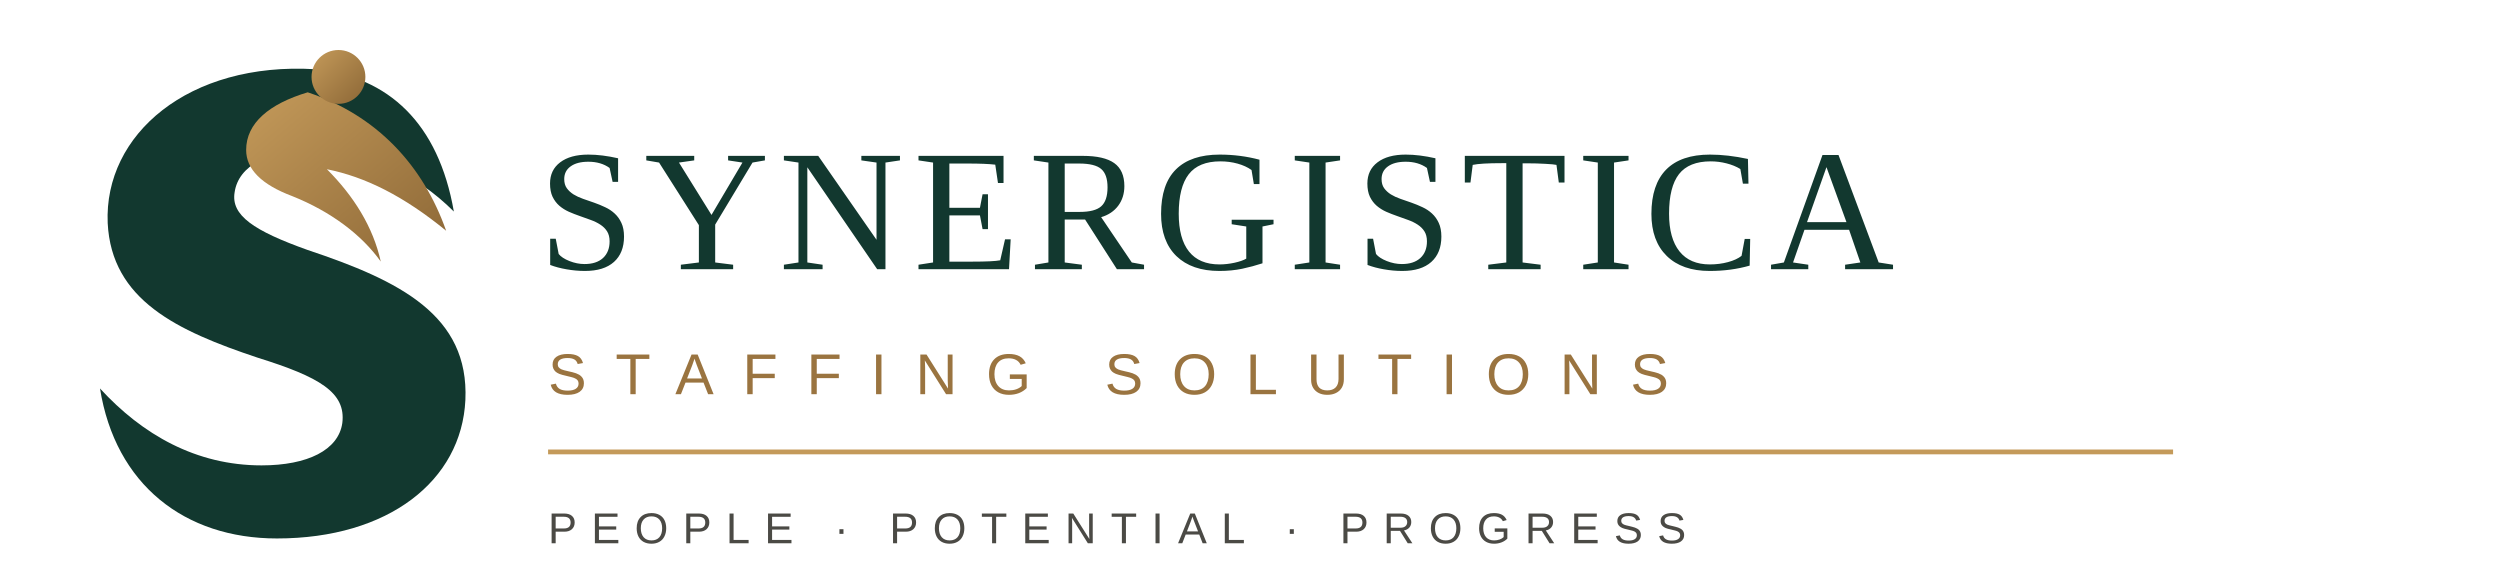
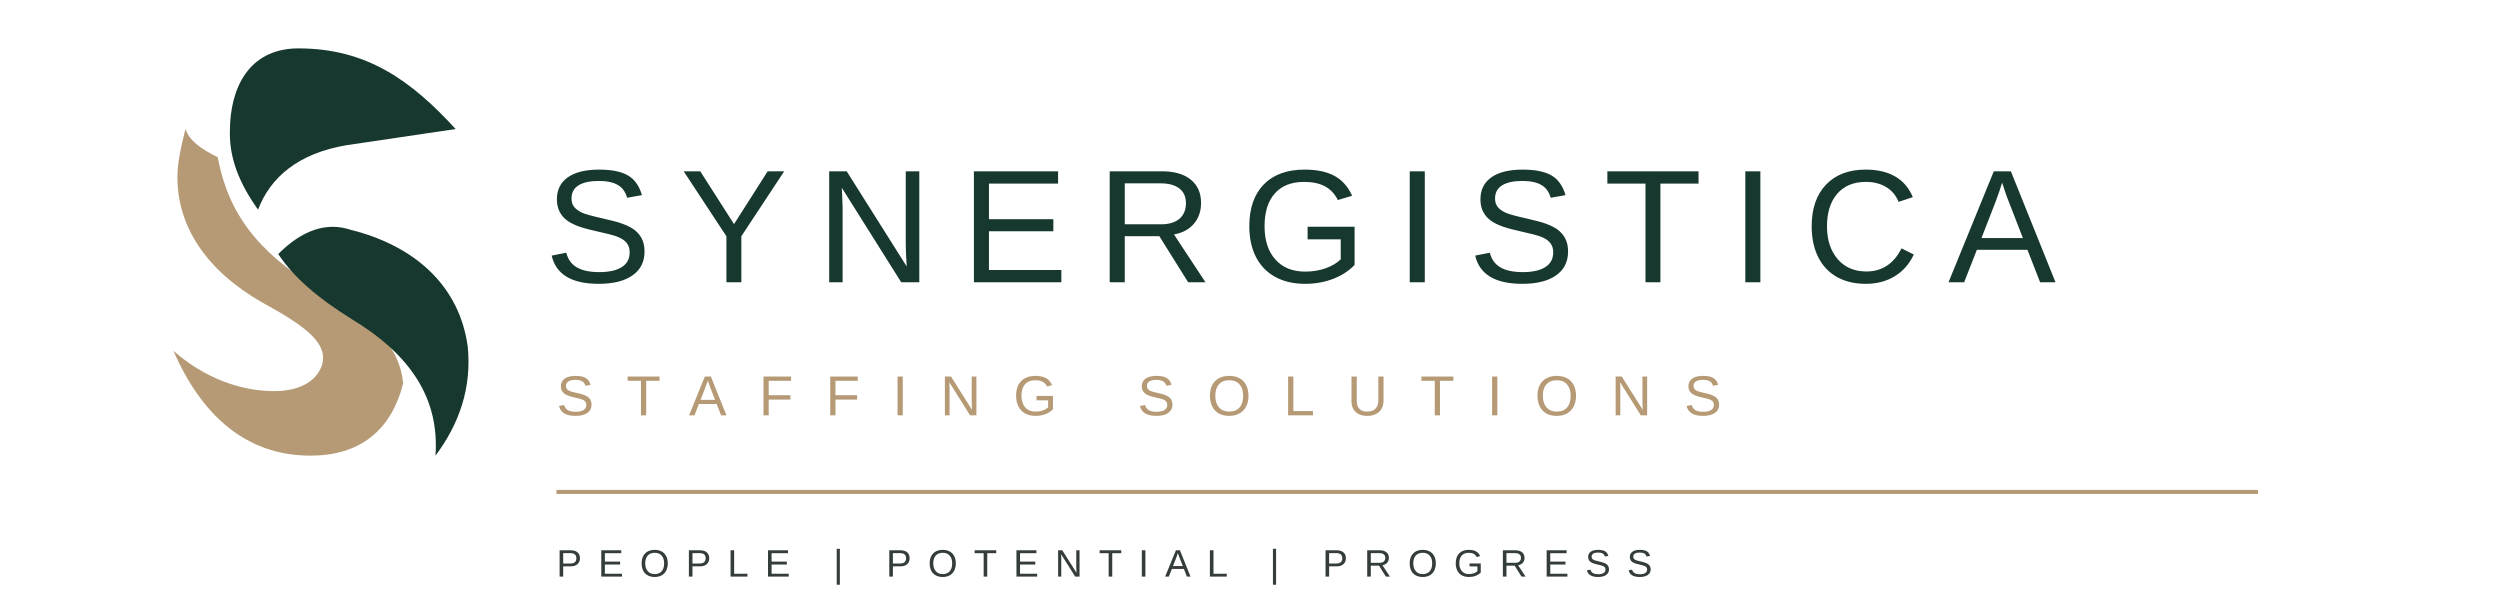
- <svg xmlns="http://www.w3.org/2000/svg" viewBox="0 0 520 120" role="img" aria-labelledby="t d">
-   <defs>
-     <linearGradient id="g" x1="0" y1="0" x2="1" y2="1">
-       <stop stop-color="#c49a5a" />
-       <stop offset="1" stop-color="#8c6736" />
-     </linearGradient>
-   </defs>
-   <g transform="translate(8 8)">
-     <path d="M72 8C39 6 17 25 18 48c1 20 18 28 39 35 16 5 23 9 22 17-1 7-9 11-21 11-17 0-31-8-42-20 4 25 22 39 46 39 29 0 48-15 49-36 1-22-17-31-41-39-14-5-20-9-19-15 1-7 9-11 20-11 14 0 27 6 37 16C104 22 91 10 72 8Z" fill="#12382f" transform="scale(.8)" />
-     <path d="M70 14c18 6 30 19 36 36-11-9-21-14-31-16 7 7 12 15 14 24-5-7-13-13-23-17-8-3-12-7-12-12 0-7 6-12 16-15Z" fill="url(#g)" transform="scale(.8)" />
-     <circle cx="78" cy="10" r="7" fill="url(#g)" transform="scale(.8)" />
+ <svg xmlns="http://www.w3.org/2000/svg" viewBox="0 0 620 150" role="img" aria-labelledby="t d">
+   <g transform="translate(20 8)">
+     <path d="M54 4c17 0 28 8 39 20L66 28c-12 2-19 8-22 16-5-7-7-13-7-19C37 12 43 4 54 4Z" fill="#17382f" />
+     <path d="M34 31c3 16 12 25 27 34 12 7 18 13 19 22-3 12-11 18-23 18-16 0-27-10-34-26 8 7 17 10 25 10 7 0 11-3 12-7 1-5-4-9-15-15-14-8-21-19-21-31 0-4 1-8 2-12 1 3 4 5 8 7Z" fill="#b59a75" />
+     <path d="M67 49c16 4 27 14 29 29 1 10-2 19-8 27 1-14-6-25-21-34-8-5-14-10-18-16 6-6 12-8 18-6Z" fill="#17382f" />
  </g>
-   <g transform="translate(112 27)">
-     <text x="0" y="29" font-family="Georgia,Times New Roman,serif" font-size="36" letter-spacing="2" fill="#12382f">SYNERGISTICA</text>
-     <text x="2" y="55" font-family="Arial,sans-serif" font-size="12" letter-spacing="6" fill="#9a7440">STAFFING SOLUTIONS</text>
-     <line x1="2" y1="67" x2="340" y2="67" stroke="#c49a5a" stroke-width="1" />
-     <text x="2" y="86" font-family="Arial,sans-serif" font-size="9" letter-spacing="3" fill="#4b4a45">PEOPLE · POTENTIAL · PROGRESS</text>
+   <g transform="translate(135 35)">
+     <text x="0" y="35" font-family="Arial,Helvetica,sans-serif" font-size="40" font-weight="300" letter-spacing="7" fill="#17382f">SYNERGISTICA</text>
+     <text x="3" y="68" font-family="Arial,Helvetica,sans-serif" font-size="14" font-weight="400" letter-spacing="8" fill="#b59a75">STAFFING SOLUTIONS</text>
+     <line x1="3" y1="87" x2="425" y2="87" stroke="#b59a75" stroke-width="1" />
+     <text x="3" y="108" font-family="Arial,Helvetica,sans-serif" font-size="9.5" letter-spacing="4" fill="#343d39">PEOPLE  |  POTENTIAL  |  PROGRESS</text>
  </g>
</svg>
